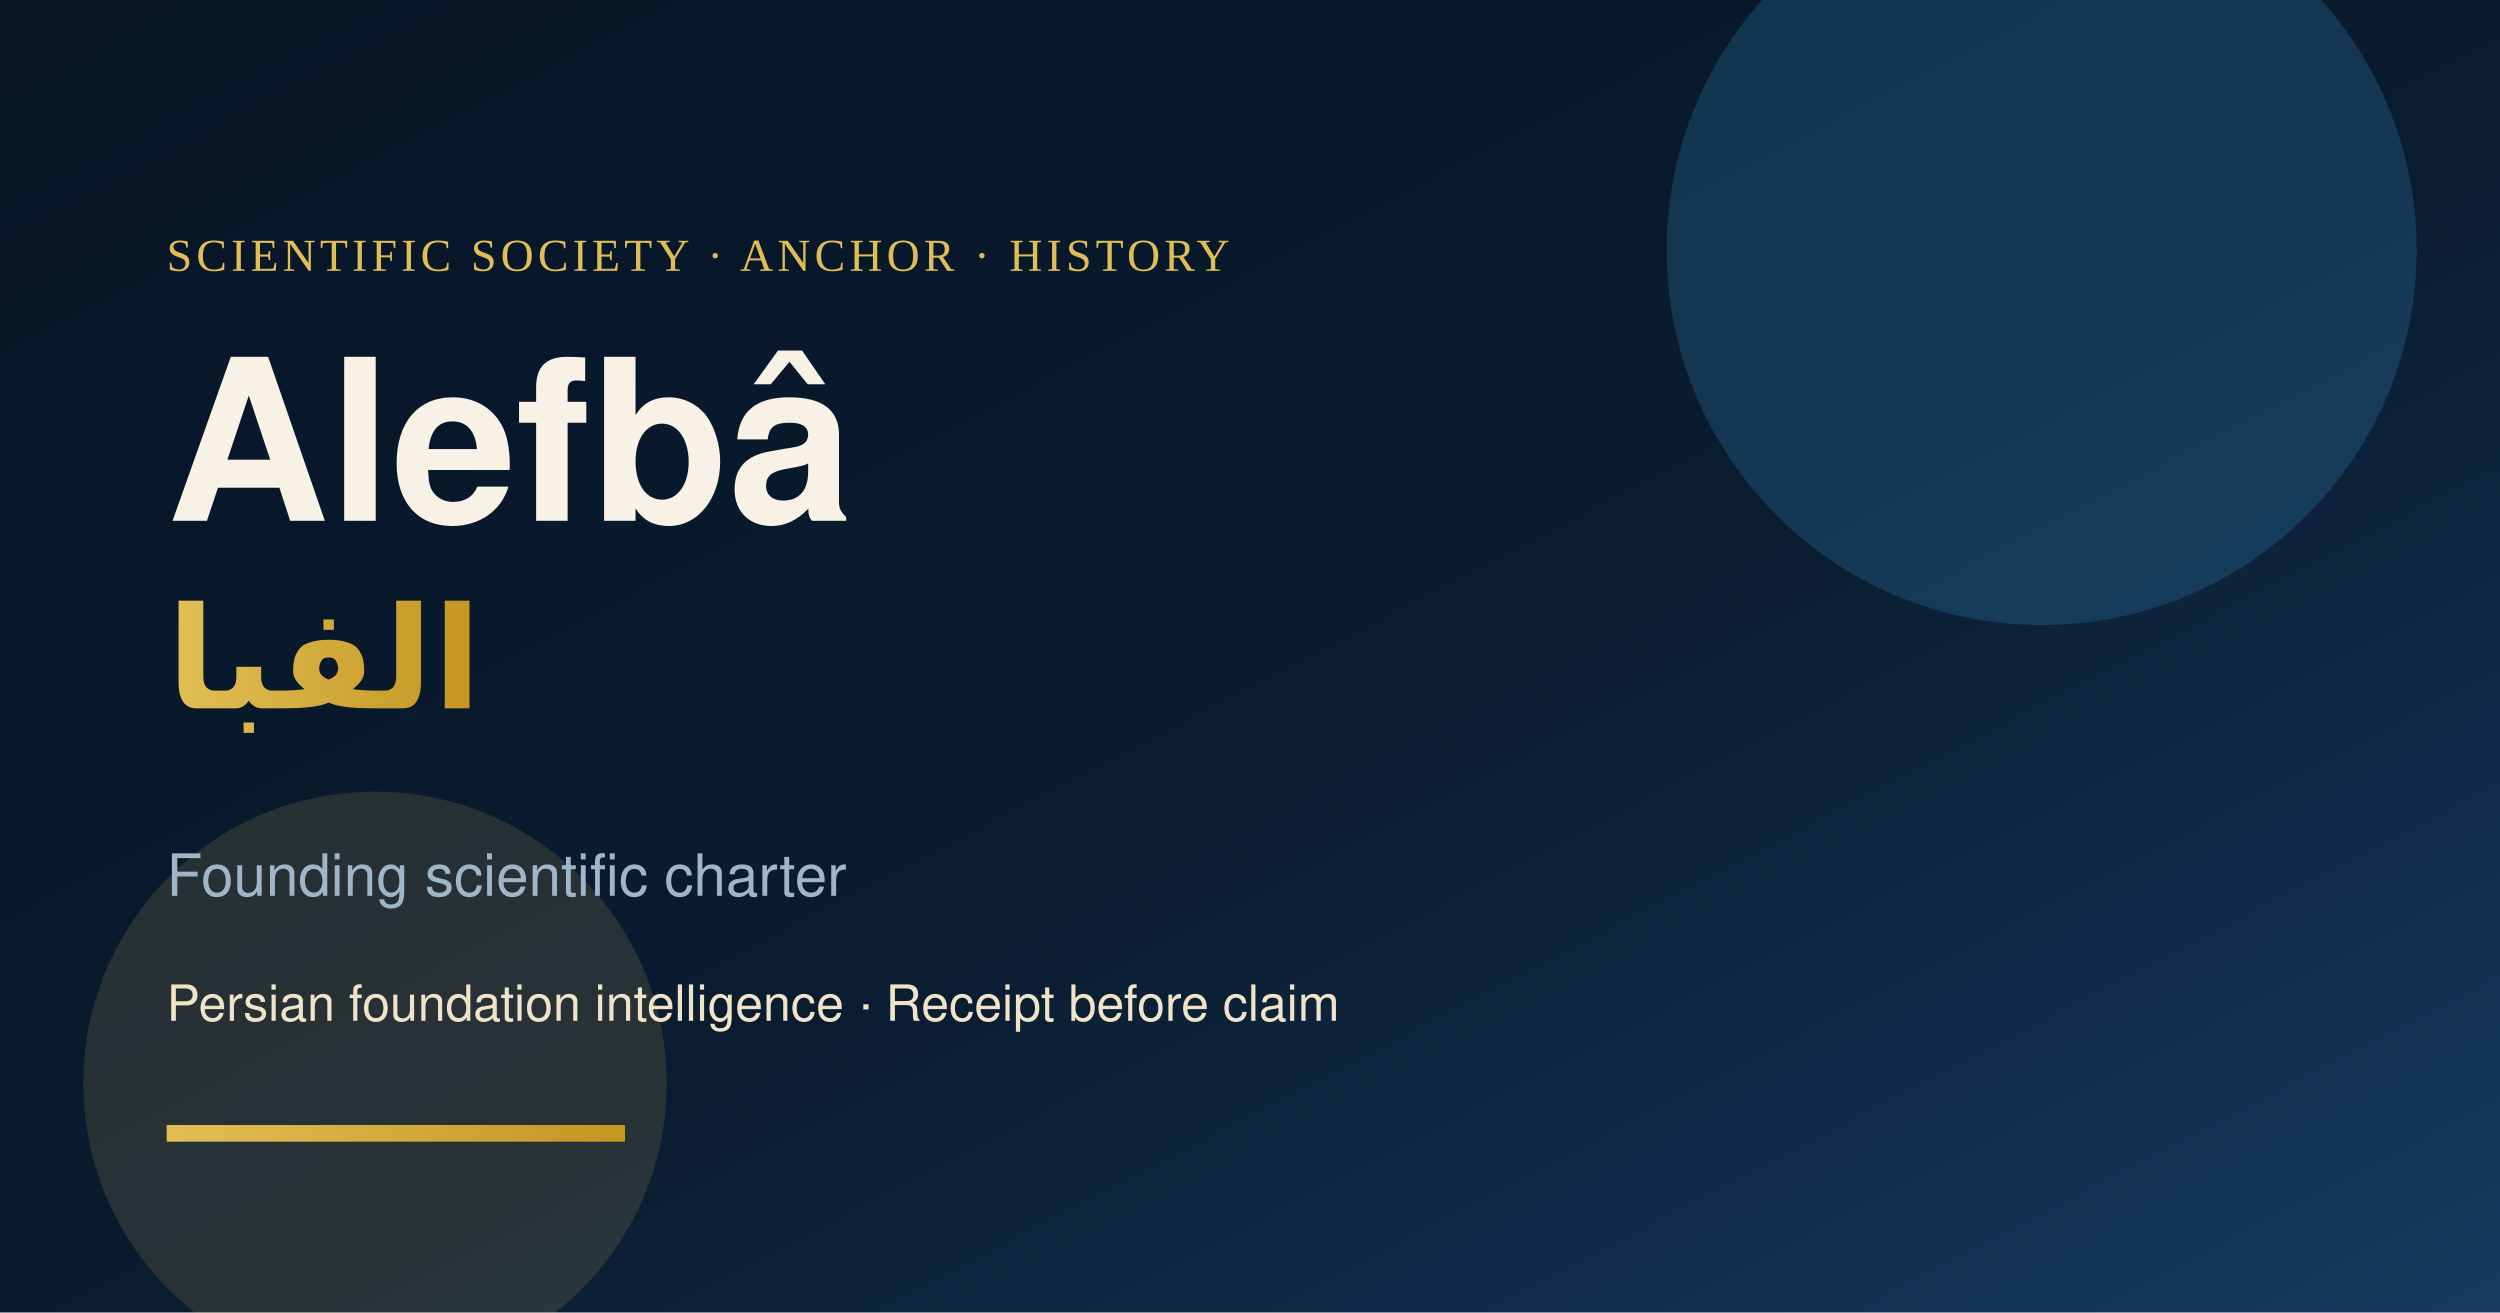
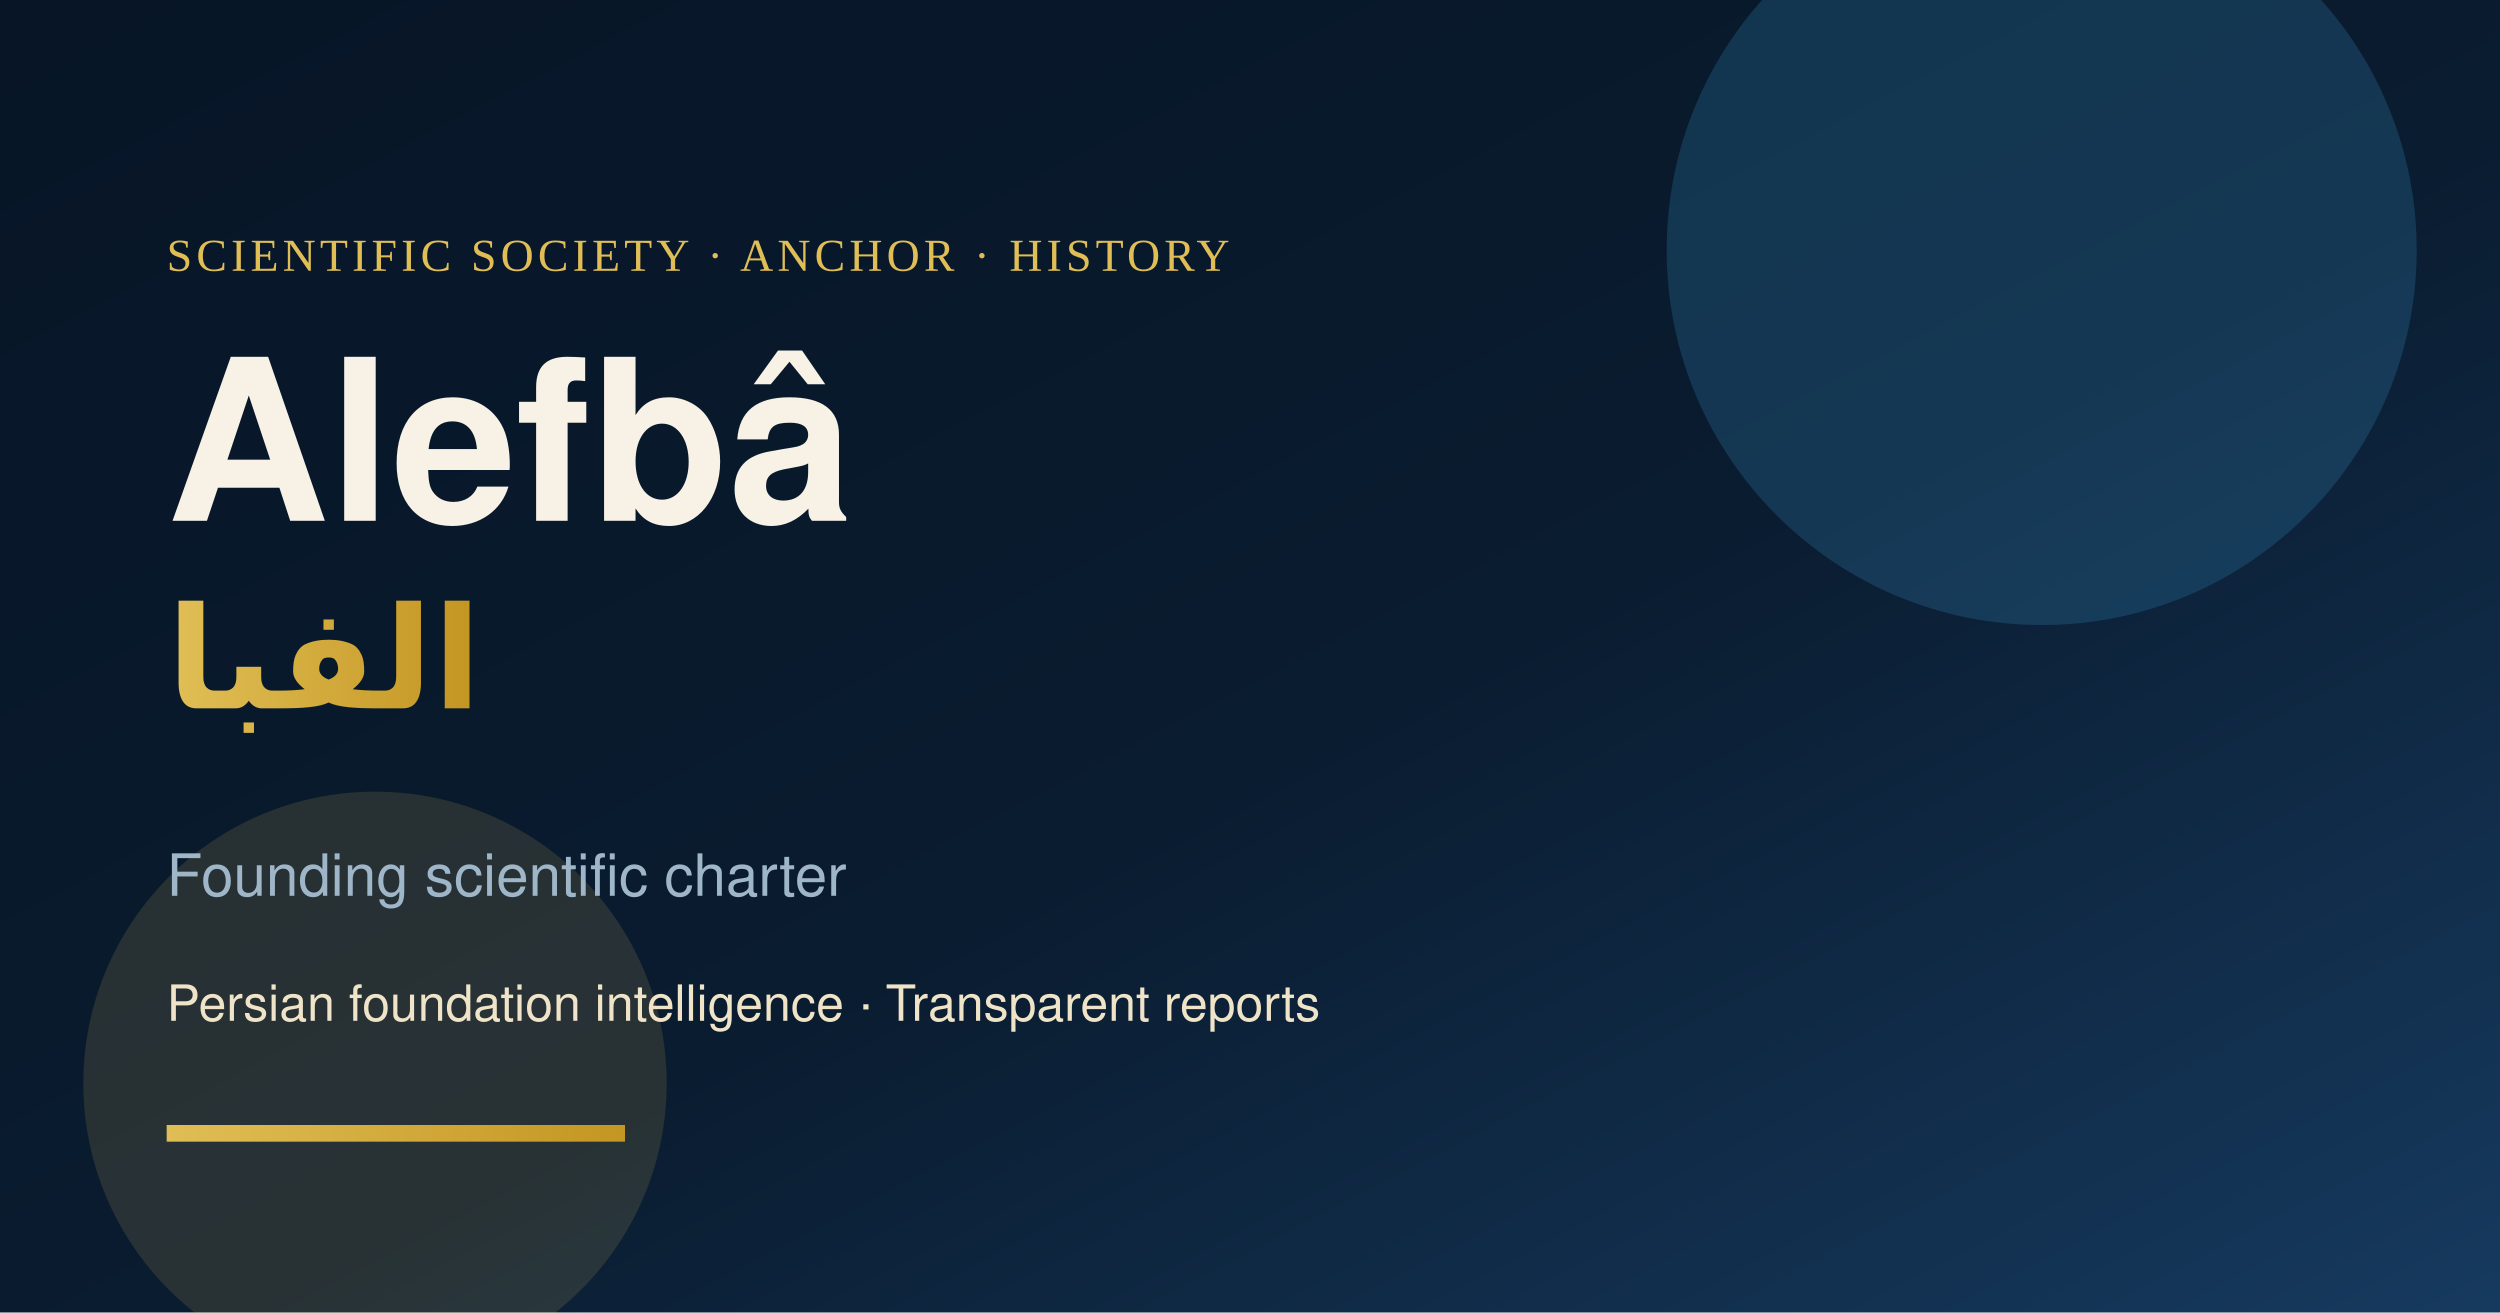
<svg xmlns="http://www.w3.org/2000/svg" width="1200" height="630" viewBox="0 0 1200 630" role="img" aria-label="Alefbâ / الفبا — Founding scientific charter">
  <defs>
    <linearGradient id="bg" x1="0" y1="0" x2="1" y2="1">
      <stop offset="0%" stop-color="#071526" />
      <stop offset="55%" stop-color="#0a1c30" />
      <stop offset="100%" stop-color="#163a5f" />
    </linearGradient>
    <linearGradient id="gold" x1="0" y1="0" x2="1" y2="0">
      <stop offset="0%" stop-color="#e0be55" />
      <stop offset="100%" stop-color="#c49622" />
    </linearGradient>
  </defs>
  <rect width="1200" height="630" fill="url(#bg)" />
  <circle cx="980" cy="120" r="180" fill="#2f7eab" opacity="0.28" />
  <circle cx="180" cy="520" r="140" fill="#e0be55" opacity="0.14" />
  <text x="80" y="130" fill="#e0be55" font-family="Georgia, 'Times New Roman', serif" font-size="22" letter-spacing="2">SCIENTIFIC SOCIETY · ANCHOR · HISTORY</text>
  <text x="80" y="250" fill="#f7f1e6" font-family="Arial Black, Helvetica, sans-serif" font-size="108" font-weight="800">Alefbâ</text>
  <text x="80" y="340" fill="url(#gold)" font-family="Tahoma, Arial, sans-serif" font-size="68" font-weight="700">الفبا</text>
  <text x="80" y="430" fill="#9eb6c8" font-family="Helvetica, Arial, sans-serif" font-size="28">Founding scientific charter</text>
-   <text x="80" y="490" fill="#f0e4c8" font-family="Helvetica, Arial, sans-serif" font-size="24">Persian foundation intelligence · Receipt before claim</text>
+   <text x="80" y="490" fill="#f0e4c8" font-family="Helvetica, Arial, sans-serif" font-size="24">Persian foundation intelligence · Transparent reports</text>
  <rect x="80" y="540" width="220" height="8" fill="url(#gold)" />
</svg>
